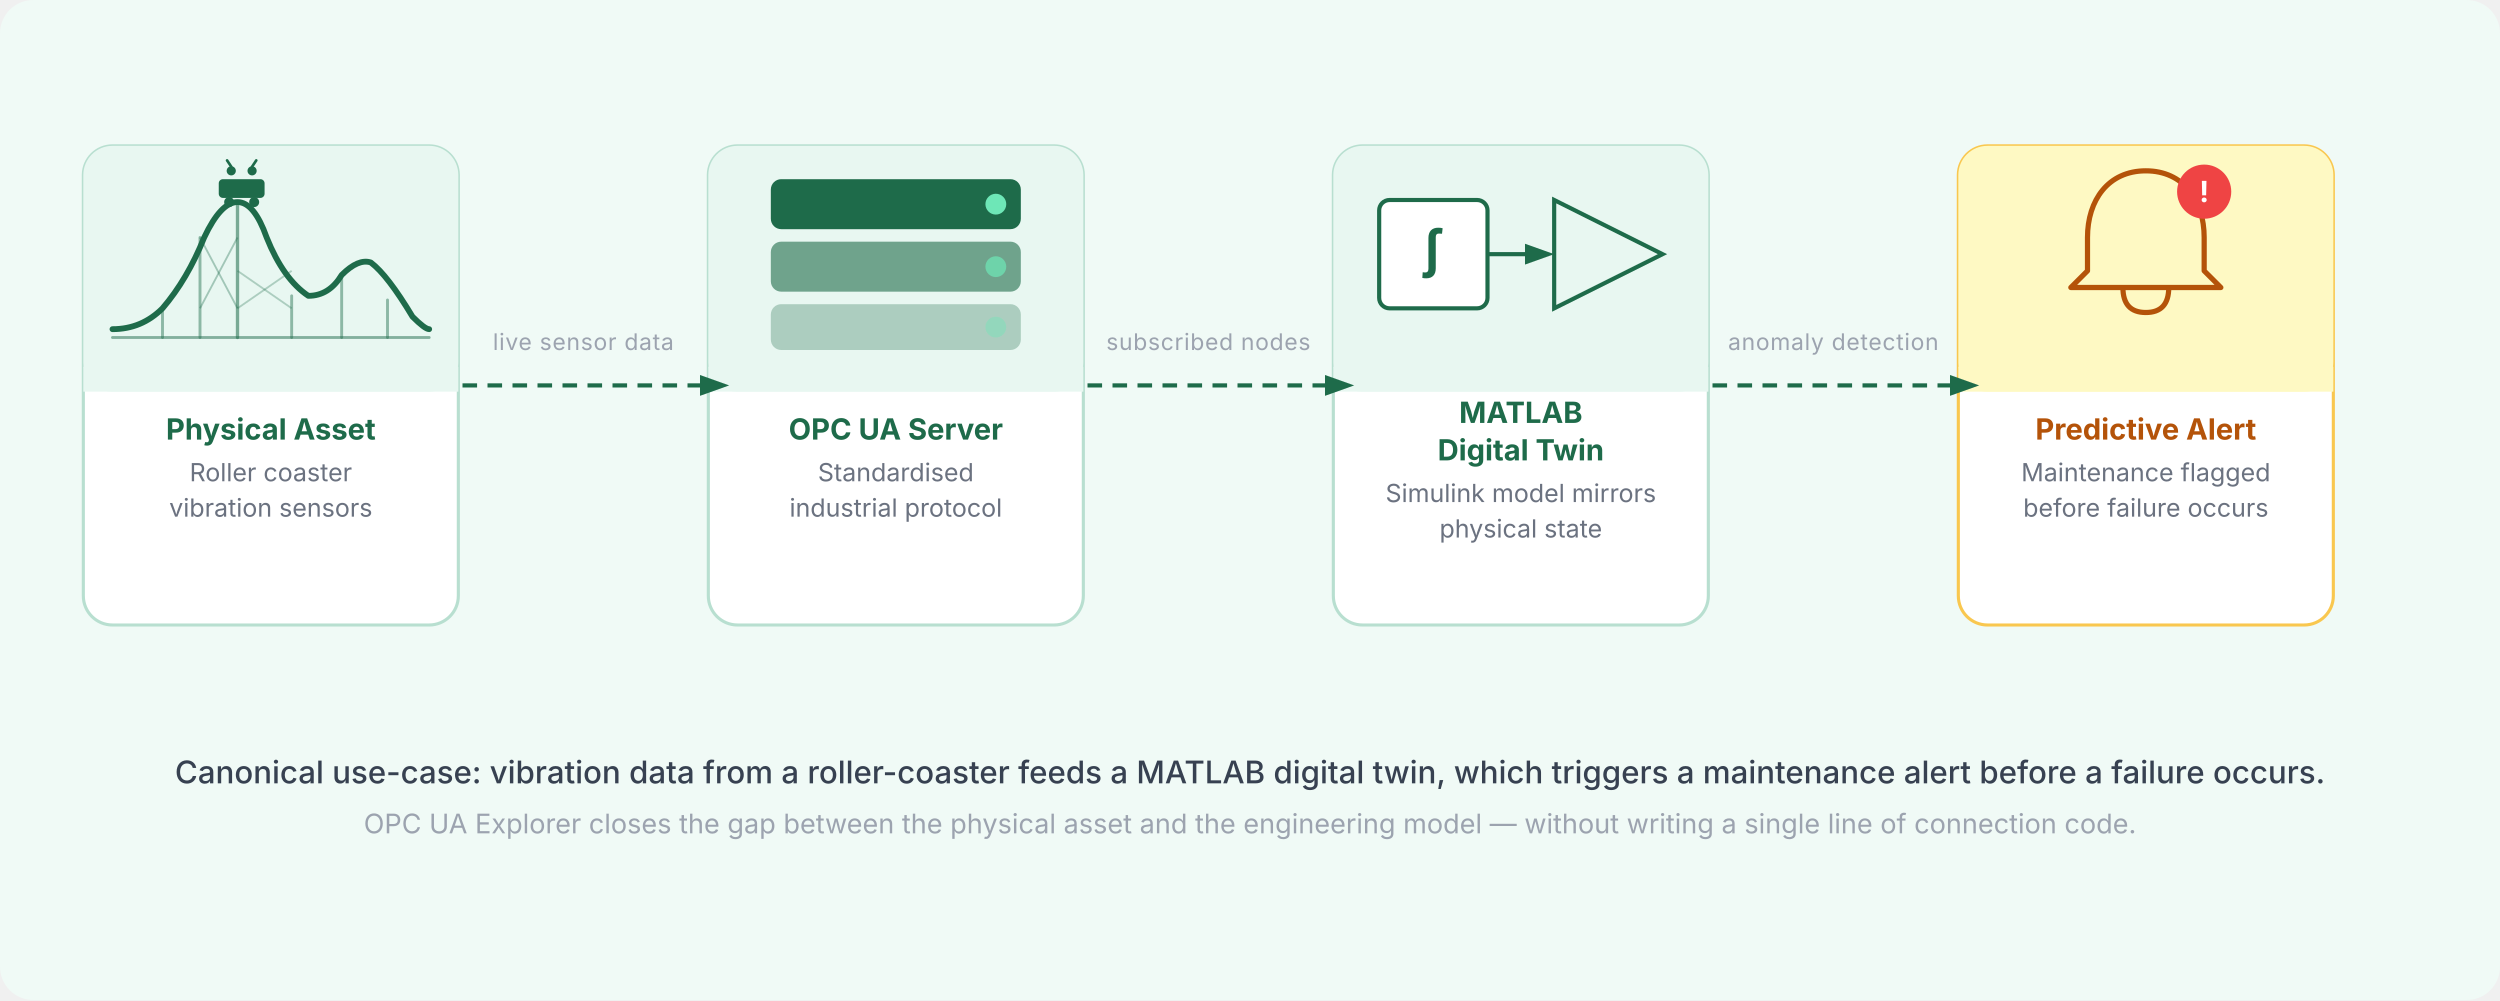
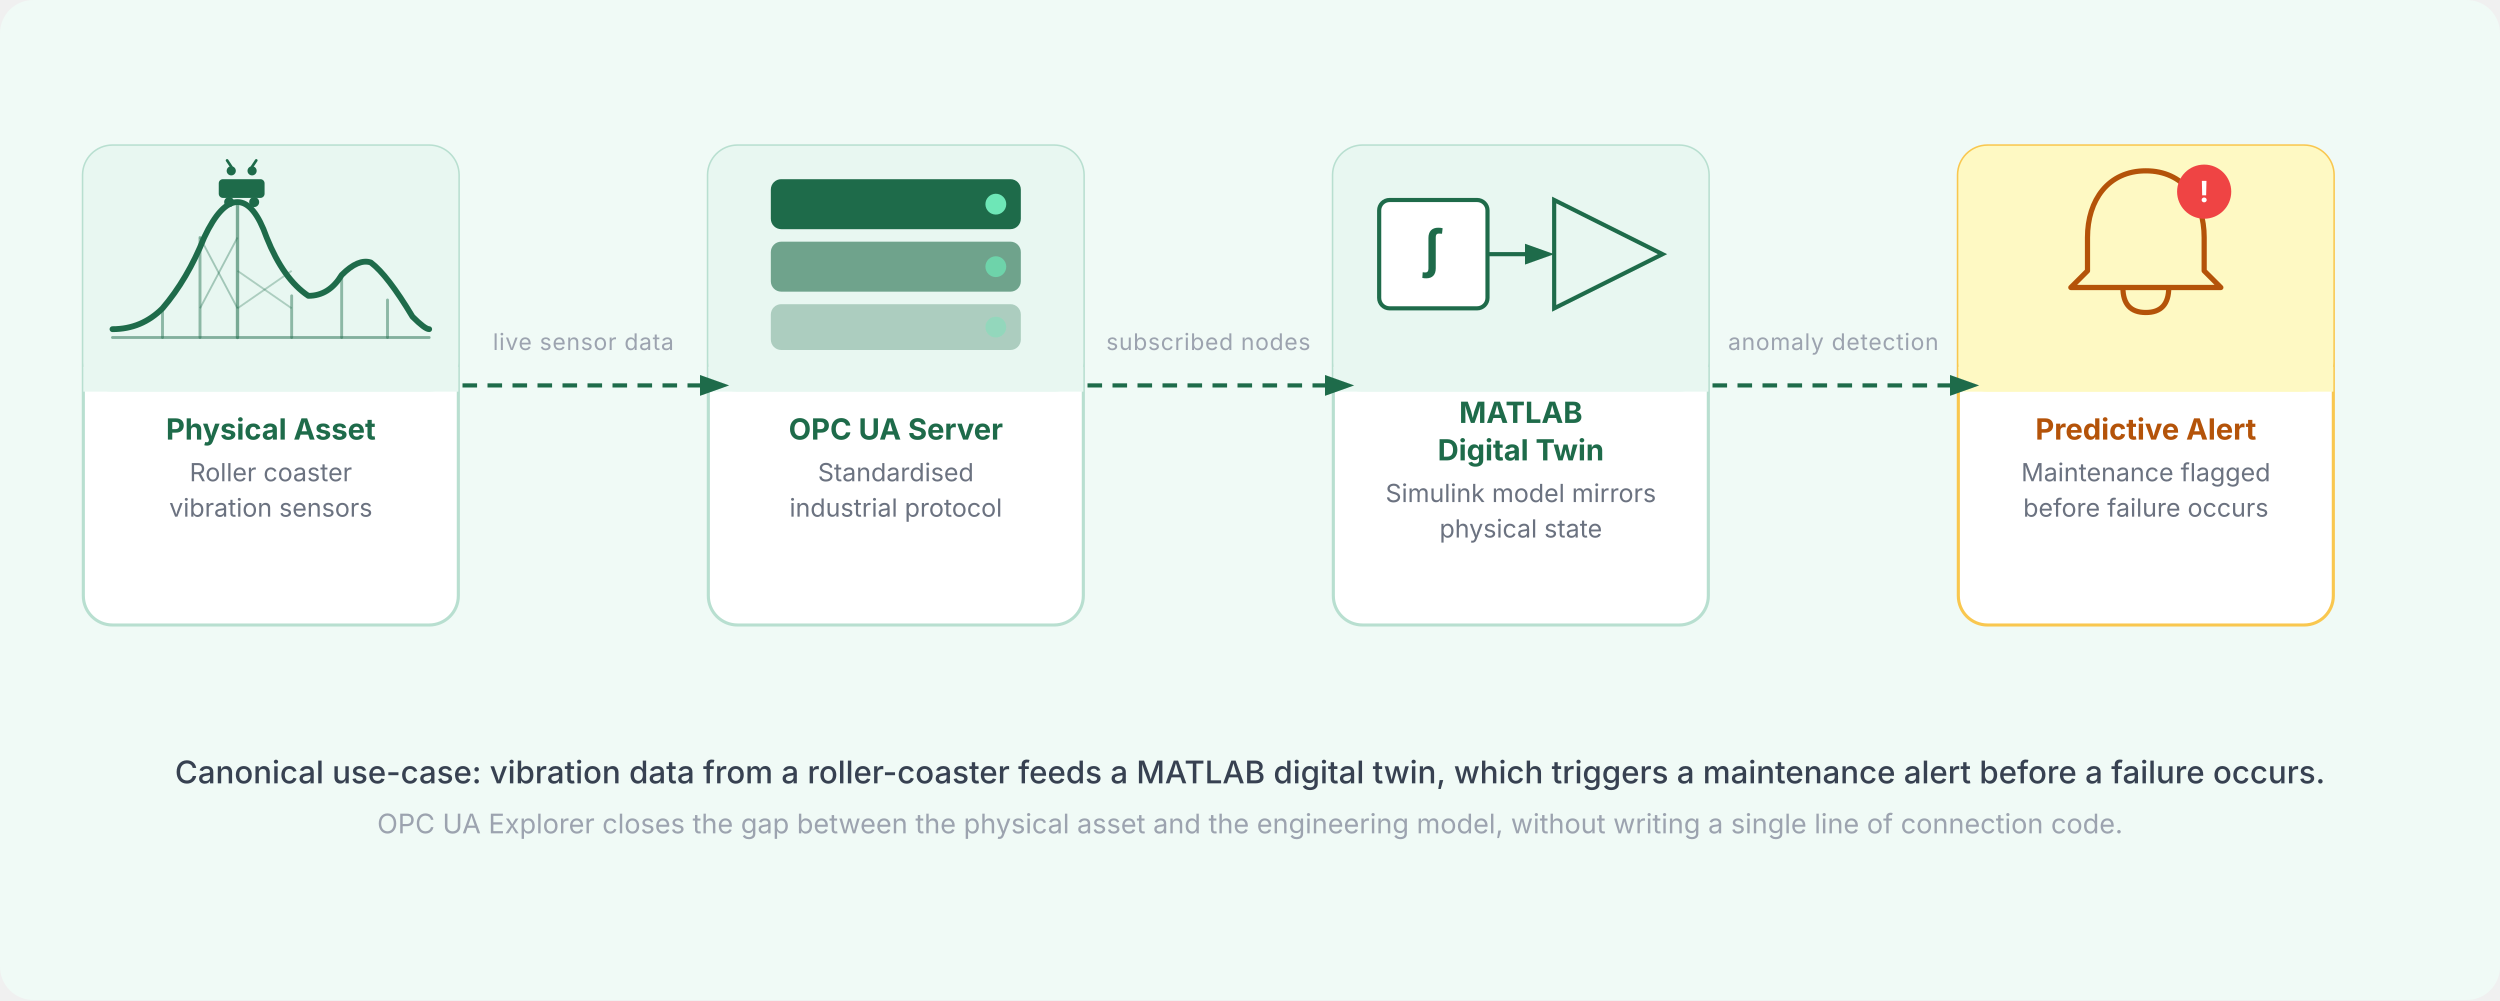
<svg xmlns="http://www.w3.org/2000/svg" viewBox="0 0 1200 480" fill="none" font-family="Inter, system-ui, sans-serif">
  <rect width="1200" height="480" fill="#F0FAF6" rx="16" />
  <g transform="translate(40,70)">
    <rect width="180" height="230" rx="14" fill="white" stroke="#B8DFD0" stroke-width="1.5" />
    <rect width="180" height="118" rx="14" fill="#E8F7F1" />
    <rect y="106" width="180" height="12" fill="#E8F7F1" />
    <line x1="14" y1="92" x2="166" y2="92" stroke="#1E6B4A" stroke-width="1.4" stroke-opacity="0.5" stroke-linecap="round" />
    <line x1="38" y1="92" x2="38" y2="78" stroke="#1E6B4A" stroke-width="1.4" stroke-opacity="0.45" stroke-linecap="round" />
    <line x1="56" y1="92" x2="56" y2="44" stroke="#1E6B4A" stroke-width="1.4" stroke-opacity="0.45" stroke-linecap="round" />
    <line x1="74" y1="92" x2="74" y2="27" stroke="#1E6B4A" stroke-width="1.6" stroke-opacity="0.55" stroke-linecap="round" />
    <line x1="100" y1="92" x2="100" y2="72" stroke="#1E6B4A" stroke-width="1.4" stroke-opacity="0.45" stroke-linecap="round" />
    <line x1="124" y1="92" x2="124" y2="62" stroke="#1E6B4A" stroke-width="1.4" stroke-opacity="0.45" stroke-linecap="round" />
    <line x1="146" y1="92" x2="146" y2="74" stroke="#1E6B4A" stroke-width="1.4" stroke-opacity="0.45" stroke-linecap="round" />
    <line x1="56" y1="44" x2="74" y2="78" stroke="#1E6B4A" stroke-width="0.9" stroke-opacity="0.35" />
    <line x1="56" y1="78" x2="74" y2="44" stroke="#1E6B4A" stroke-width="0.9" stroke-opacity="0.35" />
    <line x1="74" y1="60" x2="100" y2="78" stroke="#1E6B4A" stroke-width="0.9" stroke-opacity="0.3" />
    <line x1="74" y1="78" x2="100" y2="60" stroke="#1E6B4A" stroke-width="0.9" stroke-opacity="0.3" />
    <path d="M 14 88 Q 28 88 38 78 Q 50 64 58 44 Q 66 27 74 27 Q 82 27 88 44 Q 96 64 108 72 Q 118 72 124 62 Q 132 54 138 56 Q 146 62 158 82 Q 164 88 166 88" stroke="#1E6B4A" stroke-width="2.8" stroke-linecap="round" stroke-linejoin="round" fill="none" />
    <g transform="translate(76,18)">
      <circle cx="-5" cy="-6" r="2.2" fill="#1E6B4A" />
      <circle cx="5" cy="-6" r="2.2" fill="#1E6B4A" />
      <path d="M -5 -8 L -7 -11" stroke="#1E6B4A" stroke-width="1.3" stroke-linecap="round" />
      <path d="M 5 -8 L 7 -11" stroke="#1E6B4A" stroke-width="1.3" stroke-linecap="round" />
      <rect x="-11" y="-2" width="22" height="9" rx="2" fill="#1E6B4A" />
      <circle cx="-6" cy="9" r="2.4" fill="#1E6B4A" />
      <circle cx="6" cy="9" r="2.4" fill="#1E6B4A" />
    </g>
    <text x="90" y="141" text-anchor="middle" font-size="14" font-weight="700" fill="#1E6B4A">Physical Asset</text>
    <text x="90" y="161" text-anchor="middle" font-size="12" fill="#6b7280">Roller coaster</text>
    <text x="90" y="178" text-anchor="middle" font-size="12" fill="#6b7280">vibration sensors</text>
  </g>
  <g transform="translate(340,70)">
    <rect width="180" height="230" rx="14" fill="white" stroke="#B8DFD0" stroke-width="1.5" />
    <rect width="180" height="118" rx="14" fill="#E8F7F1" />
    <rect y="106" width="180" height="12" fill="#E8F7F1" />
    <rect x="30" y="16" width="120" height="24" rx="5" fill="#1E6B4A" />
    <rect x="30" y="46" width="120" height="24" rx="5" fill="#1E6B4A" opacity="0.6" />
    <rect x="30" y="76" width="120" height="22" rx="5" fill="#1E6B4A" opacity="0.3" />
    <circle cx="138" cy="28" r="5" fill="#6EE7B7" />
    <circle cx="138" cy="58" r="5" fill="#6EE7B7" opacity="0.7" />
    <circle cx="138" cy="87" r="5" fill="#6EE7B7" opacity="0.4" />
    <text x="90" y="141" text-anchor="middle" font-size="14" font-weight="700" fill="#1E6B4A">OPC UA Server</text>
    <text x="90" y="161" text-anchor="middle" font-size="12" fill="#6b7280">Standardised</text>
    <text x="90" y="178" text-anchor="middle" font-size="12" fill="#6b7280">industrial protocol</text>
  </g>
  <g transform="translate(640,70)">
    <rect width="180" height="230" rx="14" fill="white" stroke="#B8DFD0" stroke-width="1.5" />
    <rect width="180" height="118" rx="14" fill="#E8F7F1" />
    <rect y="106" width="180" height="12" fill="#E8F7F1" />
    <rect x="22" y="26" width="52" height="52" rx="5" fill="white" stroke="#1E6B4A" stroke-width="2" />
    <text x="48" y="58" text-anchor="middle" font-size="24" fill="#1E6B4A" font-weight="700">∫</text>
    <line x1="74" y1="52" x2="92" y2="52" stroke="#1E6B4A" stroke-width="2" />
    <polygon points="92,47 106,52 92,57" fill="#1E6B4A" />
    <polygon points="106,26 158,52 106,78" fill="none" stroke="#1E6B4A" stroke-width="2" />
    <text x="90" y="133" text-anchor="middle" font-size="14" font-weight="700" fill="#1E6B4A">MATLAB</text>
    <text x="90" y="151" text-anchor="middle" font-size="14" font-weight="700" fill="#1E6B4A">Digital Twin</text>
    <text x="90" y="171" text-anchor="middle" font-size="12" fill="#6b7280">Simulink model mirrors</text>
    <text x="90" y="188" text-anchor="middle" font-size="12" fill="#6b7280">physical state</text>
  </g>
  <g transform="translate(940,70)">
    <rect width="180" height="230" rx="14" fill="white" stroke="#f9c74f" stroke-width="1.5" />
    <rect width="180" height="118" rx="14" fill="#FEF9C3" />
    <rect y="106" width="180" height="12" fill="#FEF9C3" />
    <path d="M 90 12 C 72 12 62 26 62 44 L 62 60 L 54 68 L 126 68 L 118 60 L 118 44 C 118 26 108 12 90 12 Z" fill="none" stroke="#B45309" stroke-width="2.5" stroke-linejoin="round" />
    <path d="M 79 68 Q 79 80 90 80 Q 101 80 101 68" fill="none" stroke="#B45309" stroke-width="2.5" />
    <circle cx="118" cy="22" r="13" fill="#EF4444" />
    <text x="118" y="27" text-anchor="middle" font-size="14" font-weight="700" fill="white">!</text>
    <text x="90" y="141" text-anchor="middle" font-size="14" font-weight="700" fill="#B45309">Predictive Alert</text>
    <text x="90" y="161" text-anchor="middle" font-size="12" fill="#6b7280">Maintenance flagged</text>
    <text x="90" y="178" text-anchor="middle" font-size="12" fill="#6b7280">before failure occurs</text>
  </g>
  <text x="280" y="168" text-anchor="middle" font-size="11" fill="#9ca3af" letter-spacing="0.03em">live sensor data</text>
  <line x1="222" y1="185" x2="336" y2="185" stroke="#1E6B4A" stroke-width="2" stroke-dasharray="7 5" />
  <polygon points="336,180 350,185 336,190" fill="#1E6B4A" />
  <text x="580" y="168" text-anchor="middle" font-size="11" fill="#9ca3af" letter-spacing="0.03em">subscribed nodes</text>
  <line x1="522" y1="185" x2="636" y2="185" stroke="#1E6B4A" stroke-width="2" stroke-dasharray="7 5" />
  <polygon points="636,180 650,185 636,190" fill="#1E6B4A" />
  <text x="880" y="168" text-anchor="middle" font-size="11" fill="#9ca3af" letter-spacing="0.03em">anomaly detection</text>
  <line x1="822" y1="185" x2="936" y2="185" stroke="#1E6B4A" stroke-width="2" stroke-dasharray="7 5" />
  <polygon points="936,180 950,185 936,190" fill="#1E6B4A" />
  <text x="600" y="376" text-anchor="middle" font-size="15" font-weight="500" fill="#374151">
    Canonical use-case: vibration data from a roller-coaster feeds a MATLAB digital twin, which triggers a maintenance alert before a failure occurs.
  </text>
  <text x="600" y="400" text-anchor="middle" font-size="13" fill="#9ca3af">
-     OPC UA Explorer closes the gap between the physical asset and the engineering model — without writing a single line of connection code.
+     OPC UA Explorer closes the gap between the physical asset and the engineering model, without writing a single line of connection code.
  </text>
</svg>
